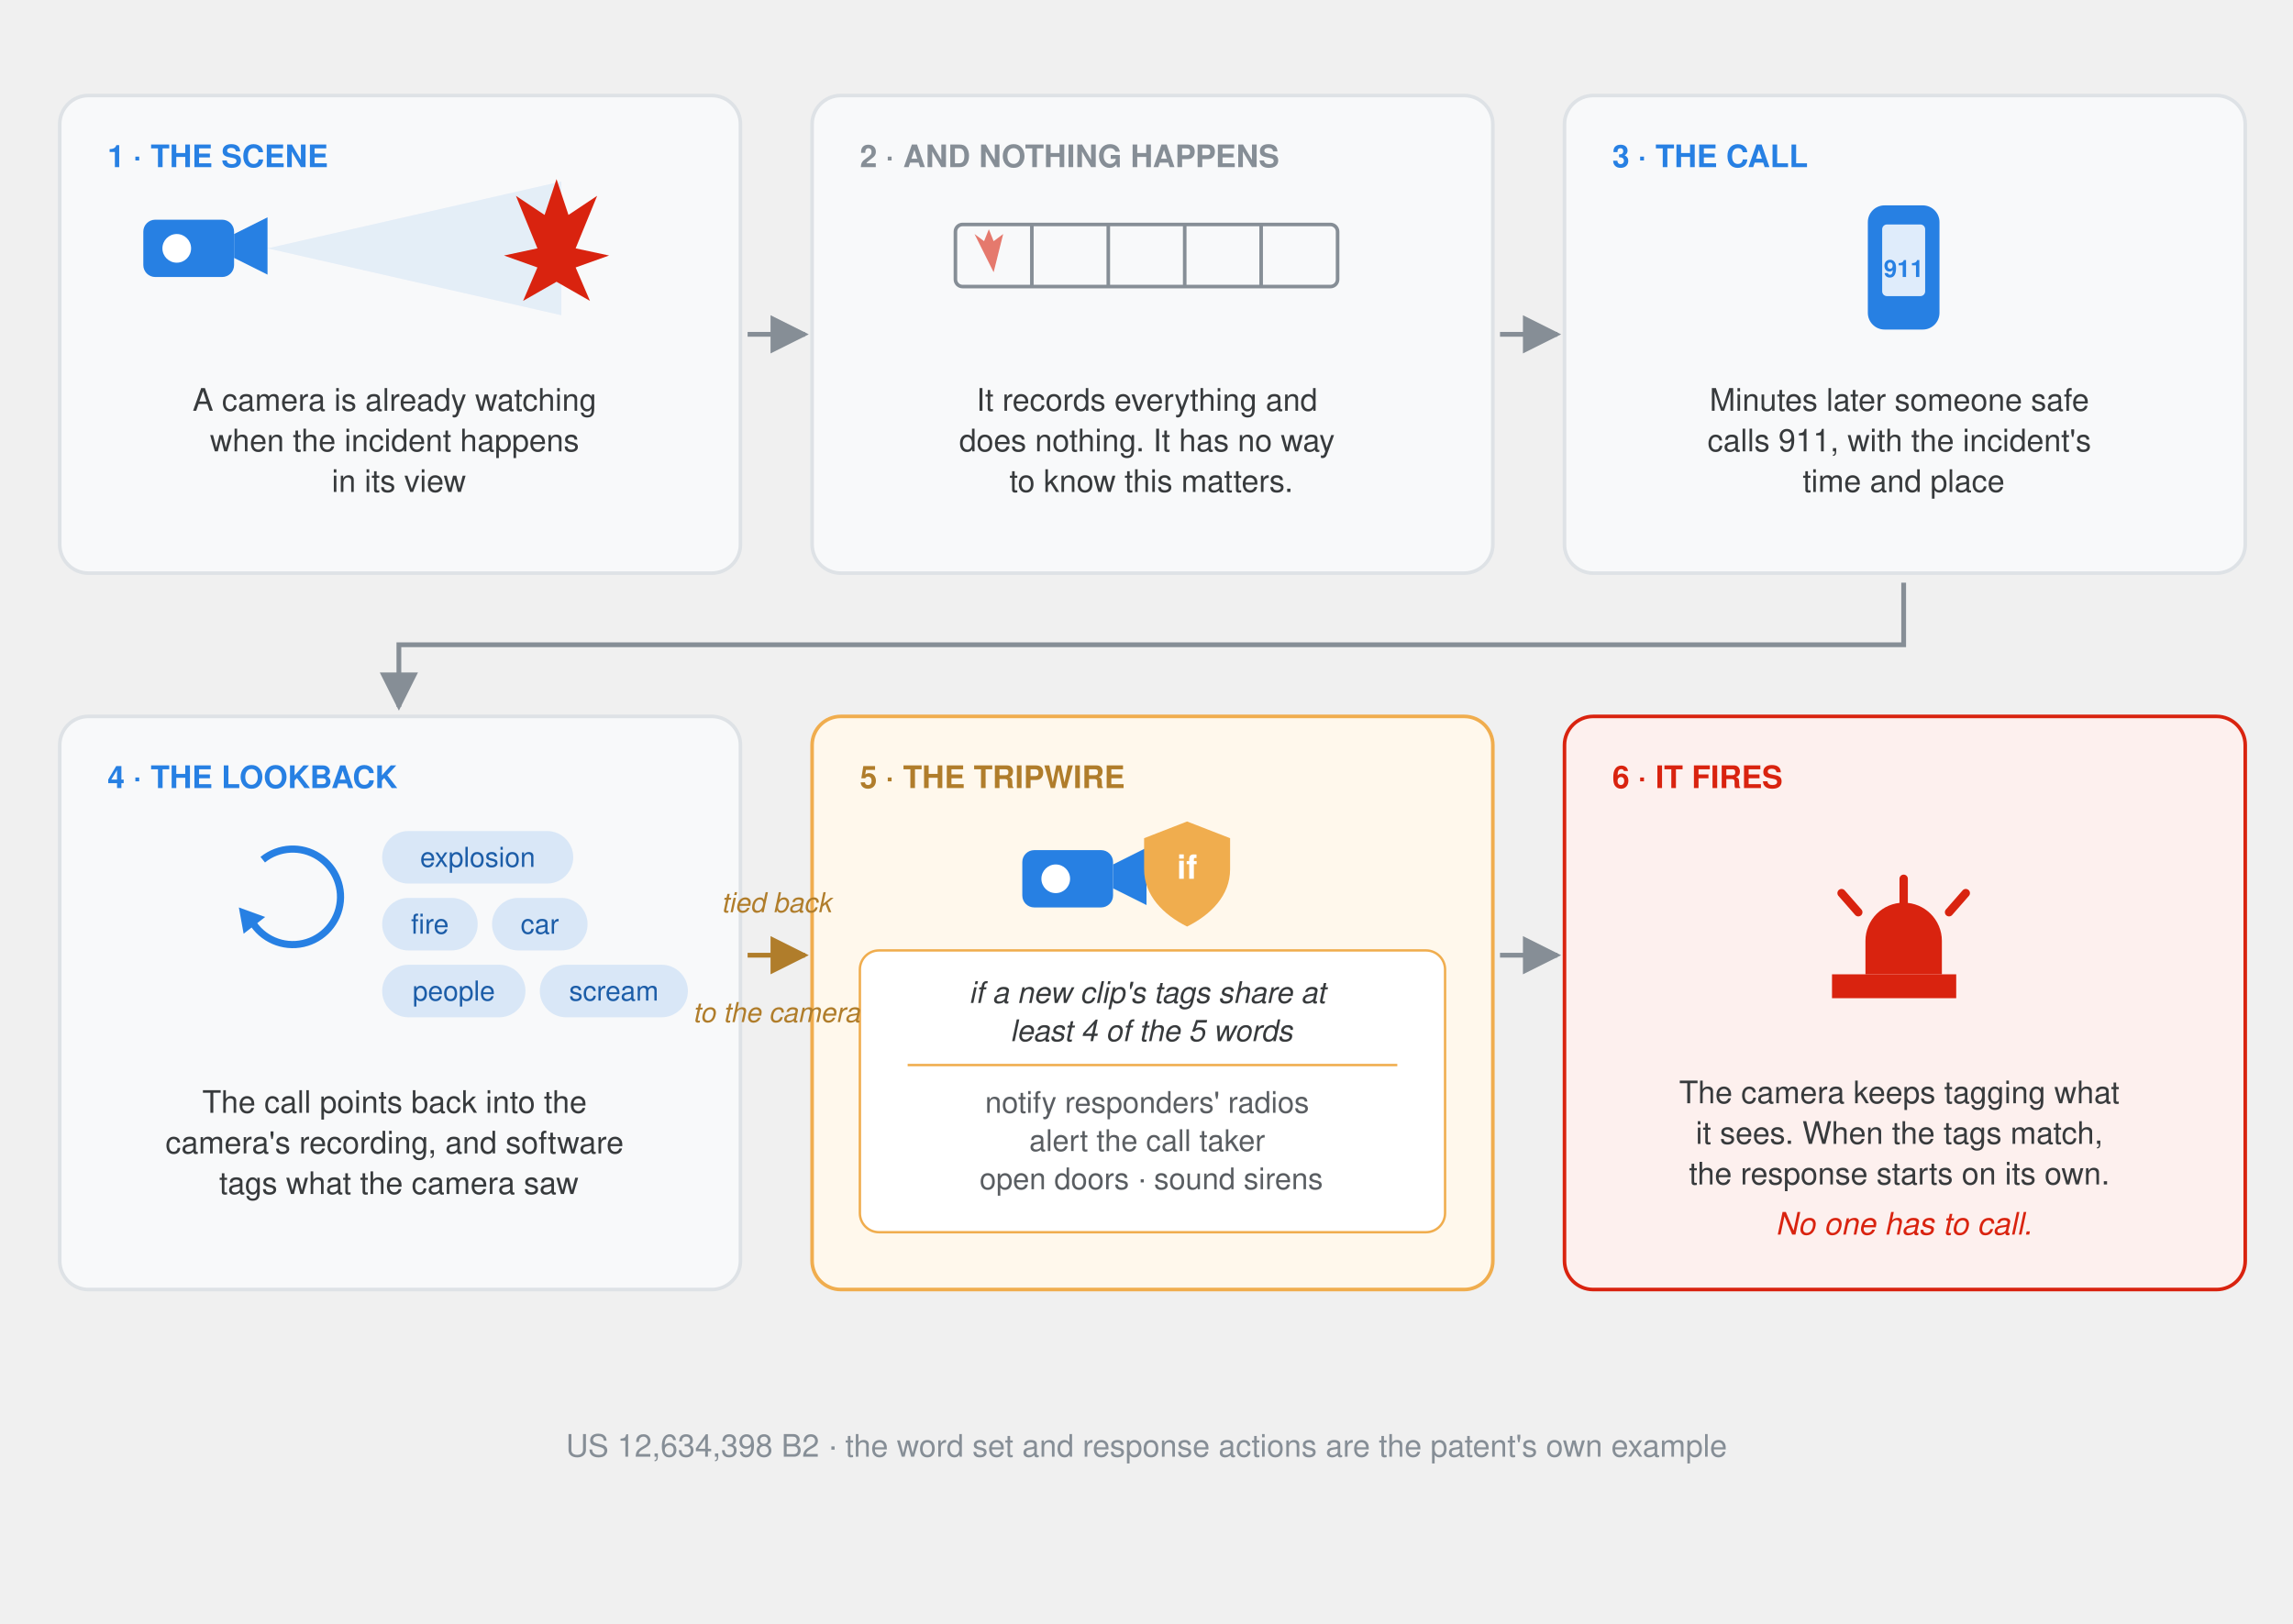
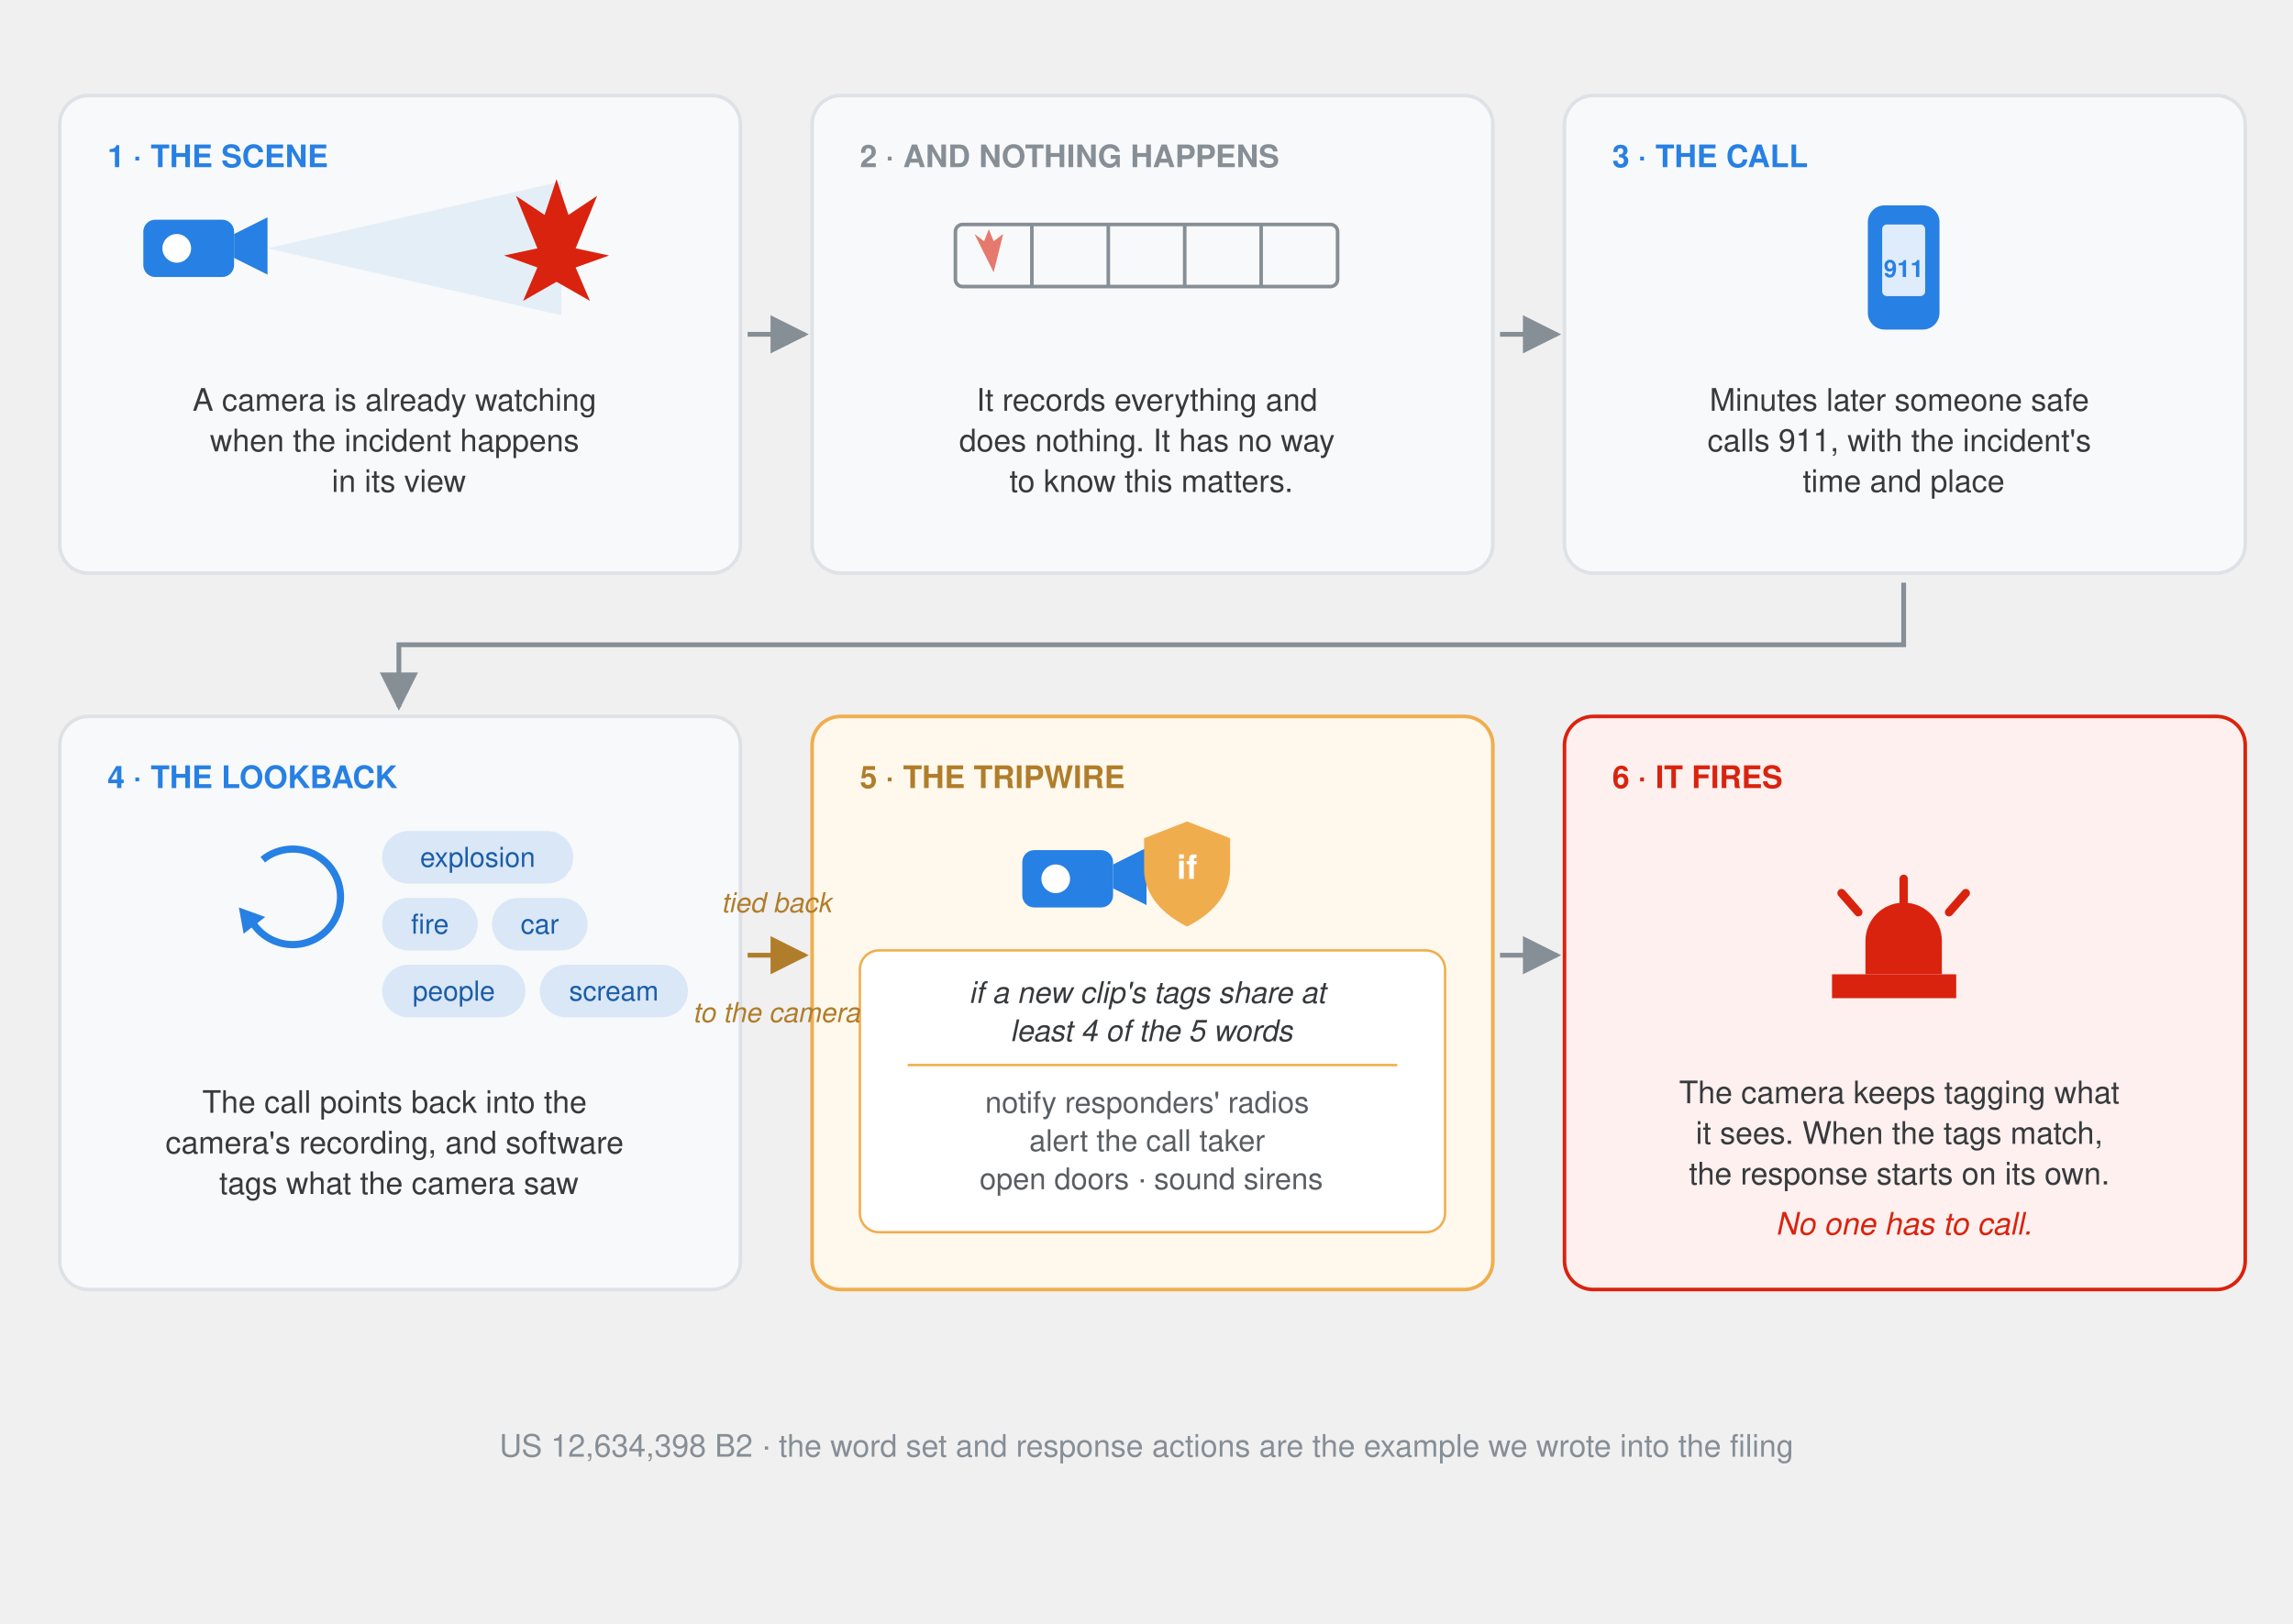
<svg xmlns="http://www.w3.org/2000/svg" viewBox="0 0 960 680" font-family="Helvetica, Arial, sans-serif">
  <defs>
    <marker id="arrow" viewBox="0 0 10 10" refX="9" refY="5" markerWidth="8" markerHeight="8" orient="auto-start-reverse">
      <path d="M 0 0 L 10 5 L 0 10 z" fill="#868e96" />
    </marker>
    <marker id="arrowAmber" viewBox="0 0 10 10" refX="9" refY="5" markerWidth="8" markerHeight="8" orient="auto-start-reverse">
      <path d="M 0 0 L 10 5 L 0 10 z" fill="#b07d2b" />
    </marker>
  </defs>
  <g>
    <rect x="25" y="40" width="285" height="200" rx="12" fill="#f8f9fa" stroke="#dee2e6" stroke-width="1.5" />
    <text x="45" y="70" font-size="13" font-weight="bold" fill="#2780e3">1 · THE SCENE</text>
    <rect x="60" y="92" width="38" height="24" rx="5" fill="#2780e3" />
    <path d="M98 98 l14 -7 v24 l-14 -7 z" fill="#2780e3" />
    <circle cx="74" cy="104" r="6" fill="#ffffff" />
    <path d="M112 104 L235 76 L235 132 Z" fill="#2780e3" opacity="0.10" />
    <path d="M225 104 l-9 -22 l12 8 l5 -15 l5 15 l12 -8 l-9 22 l14 3 l-14 5 l6 14 l-14 -8 l-14 8 l6 -14 l-14 -5 z" fill="#d9230f" />
    <text x="167" y="172" text-anchor="middle" font-size="13" fill="#373a3c">
      <tspan x="167" dy="0">A camera is already watching</tspan>
      <tspan x="167" dy="17">when the incident happens</tspan>
      <tspan x="167" dy="17">in its view</tspan>
    </text>
  </g>
  <line x1="313" y1="140" x2="337" y2="140" stroke="#868e96" stroke-width="2" marker-end="url(#arrow)" />
  <g>
    <rect x="340" y="40" width="285" height="200" rx="12" fill="#f8f9fa" stroke="#dee2e6" stroke-width="1.5" />
    <text x="360" y="70" font-size="13" font-weight="bold" fill="#868e96">2 · AND NOTHING HAPPENS</text>
    <rect x="400" y="94" width="160" height="26" rx="3" fill="none" stroke="#868e96" stroke-width="1.5" />
    <line x1="432" y1="94" x2="432" y2="120" stroke="#868e96" stroke-width="1.5" />
    <line x1="464" y1="94" x2="464" y2="120" stroke="#868e96" stroke-width="1.5" />
    <line x1="496" y1="94" x2="496" y2="120" stroke="#868e96" stroke-width="1.5" />
    <line x1="528" y1="94" x2="528" y2="120" stroke="#868e96" stroke-width="1.5" />
    <path d="M416 114 l-8 -16 l4 3 l2 -5 l2 5 l4 -3 z" fill="#d9230f" opacity="0.6" />
    <text x="482" y="172" text-anchor="middle" font-size="13" fill="#373a3c">
      <tspan x="482" dy="0">It records everything and</tspan>
      <tspan x="482" dy="17">does nothing. It has no way</tspan>
      <tspan x="482" dy="17">to know this matters.</tspan>
    </text>
  </g>
  <line x1="628" y1="140" x2="652" y2="140" stroke="#868e96" stroke-width="2" marker-end="url(#arrow)" />
  <g>
    <rect x="655" y="40" width="285" height="200" rx="12" fill="#f8f9fa" stroke="#dee2e6" stroke-width="1.5" />
    <text x="675" y="70" font-size="13" font-weight="bold" fill="#2780e3">3 · THE CALL</text>
    <rect x="782" y="86" width="30" height="52" rx="7" fill="#2780e3" />
    <rect x="788" y="94" width="18" height="30" rx="2" fill="#ffffff" opacity="0.85" />
    <text x="797" y="116" text-anchor="middle" font-size="10" font-weight="bold" fill="#2780e3">911</text>
    <text x="797" y="172" text-anchor="middle" font-size="13" fill="#373a3c">
      <tspan x="797" dy="0">Minutes later someone safe</tspan>
      <tspan x="797" dy="17">calls 911, with the incident's</tspan>
      <tspan x="797" dy="17">time and place</tspan>
    </text>
  </g>
  <path d="M 797 244 v 26 H 167 v 26" fill="none" stroke="#868e96" stroke-width="2" marker-end="url(#arrow)" />
  <g>
    <rect x="25" y="300" width="285" height="240" rx="12" fill="#f8f9fa" stroke="#dee2e6" stroke-width="1.5" />
    <text x="45" y="330" font-size="13" font-weight="bold" fill="#2780e3">4 · THE LOOKBACK</text>
    <path d="M 110 360 a 20 20 0 1 1 -6 23" fill="none" stroke="#2780e3" stroke-width="3" />
    <path d="M 100 380 l 2 11 l 9 -7 z" fill="#2780e3" />
    <rect x="160" y="348" width="80" height="22" rx="11" fill="#2780e3" opacity="0.15" />
    <text x="200" y="363" text-anchor="middle" font-size="11.5" fill="#1c5da8">explosion</text>
    <rect x="160" y="376" width="40" height="22" rx="11" fill="#2780e3" opacity="0.15" />
    <text x="180" y="391" text-anchor="middle" font-size="11.5" fill="#1c5da8">fire</text>
    <rect x="206" y="376" width="40" height="22" rx="11" fill="#2780e3" opacity="0.15" />
    <text x="226" y="391" text-anchor="middle" font-size="11.5" fill="#1c5da8">car</text>
    <rect x="160" y="404" width="60" height="22" rx="11" fill="#2780e3" opacity="0.15" />
    <text x="190" y="419" text-anchor="middle" font-size="11.5" fill="#1c5da8">people</text>
    <rect x="226" y="404" width="62" height="22" rx="11" fill="#2780e3" opacity="0.15" />
    <text x="257" y="419" text-anchor="middle" font-size="11.5" fill="#1c5da8">scream</text>
    <text x="167" y="466" text-anchor="middle" font-size="13" fill="#373a3c">
      <tspan x="167" dy="0">The call points back into the</tspan>
      <tspan x="167" dy="17">camera's recording, and software</tspan>
      <tspan x="167" dy="17">tags what the camera saw</tspan>
    </text>
  </g>
  <line x1="313" y1="400" x2="337" y2="400" stroke="#b07d2b" stroke-width="2" marker-end="url(#arrowAmber)" />
  <g>
    <rect x="340" y="300" width="285" height="240" rx="12" fill="#fff8ec" stroke="#f0ad4e" stroke-width="1.5" />
    <text x="360" y="330" font-size="13" font-weight="bold" fill="#b07d2b">5 · THE TRIPWIRE</text>
    <rect x="428" y="356" width="38" height="24" rx="5" fill="#2780e3" />
    <path d="M466 362 l14 -7 v24 l-14 -7 z" fill="#2780e3" />
    <circle cx="442" cy="368" r="6" fill="#ffffff" />
    <path d="M497 344 l18 7 v13 c0 11 -8 19 -18 24 c-10 -5 -18 -13 -18 -24 v-13 z" fill="#f0ad4e" />
    <text x="497" y="368" text-anchor="middle" font-size="14" font-weight="bold" fill="#ffffff">if</text>
    <rect x="360" y="398" width="245" height="118" rx="8" fill="#ffffff" stroke="#f0ad4e" />
    <text x="482" y="420" text-anchor="middle" font-size="12.5" font-style="italic" fill="#373a3c">
      <tspan x="482" dy="0">if a new clip's tags share at</tspan>
      <tspan x="482" dy="16">least 4 of the 5 words</tspan>
    </text>
    <line x1="380" y1="446" x2="585" y2="446" stroke="#f0ad4e" stroke-width="1" />
    <text x="482" y="466" text-anchor="middle" font-size="12.5" fill="#5a5e62">
      <tspan x="482" dy="0">notify responders' radios</tspan>
      <tspan x="482" dy="16">alert the call taker</tspan>
      <tspan x="482" dy="16">open doors · sound sirens</tspan>
    </text>
  </g>
  <text x="325" y="382" text-anchor="middle" font-size="11.5" font-style="italic" fill="#b07d2b">tied back</text>
  <text x="325" y="428" text-anchor="middle" font-size="11.5" font-style="italic" fill="#b07d2b">to the camera</text>
  <line x1="628" y1="400" x2="652" y2="400" stroke="#868e96" stroke-width="2" marker-end="url(#arrow)" />
  <g>
    <rect x="655" y="300" width="285" height="240" rx="12" fill="#fdf0ee" stroke="#d9230f" stroke-width="1.5" />
    <text x="675" y="330" font-size="13" font-weight="bold" fill="#d9230f">6 · IT FIRES</text>
    <path d="M775 408 h44 v10 h-52 v-10 z" fill="#d9230f" />
    <path d="M781 408 v-14 a16 16 0 0 1 32 0 v14 z" fill="#d9230f" />
    <line x1="797" y1="368" x2="797" y2="378" stroke="#d9230f" stroke-width="3.5" stroke-linecap="round" />
    <line x1="771" y1="374" x2="778" y2="382" stroke="#d9230f" stroke-width="3.5" stroke-linecap="round" />
    <line x1="823" y1="374" x2="816" y2="382" stroke="#d9230f" stroke-width="3.5" stroke-linecap="round" />
    <text x="797" y="462" text-anchor="middle" font-size="13" fill="#373a3c">
      <tspan x="797" dy="0">The camera keeps tagging what</tspan>
      <tspan x="797" dy="17">it sees. When the tags match,</tspan>
      <tspan x="797" dy="17">the response starts on its own.</tspan>
      <tspan x="797" dy="21" font-style="italic" fill="#d9230f">No one has to call.</tspan>
    </text>
  </g>
-   <text x="480" y="610" text-anchor="middle" font-size="13" fill="#868e96">US 12,634,398 B2 · the word set and response actions are the patent's own example</text>
+   <text x="480" y="610" text-anchor="middle" font-size="13" fill="#868e96">US 12,634,398 B2 · the word set and response actions are the example we wrote into the filing</text>
</svg>
